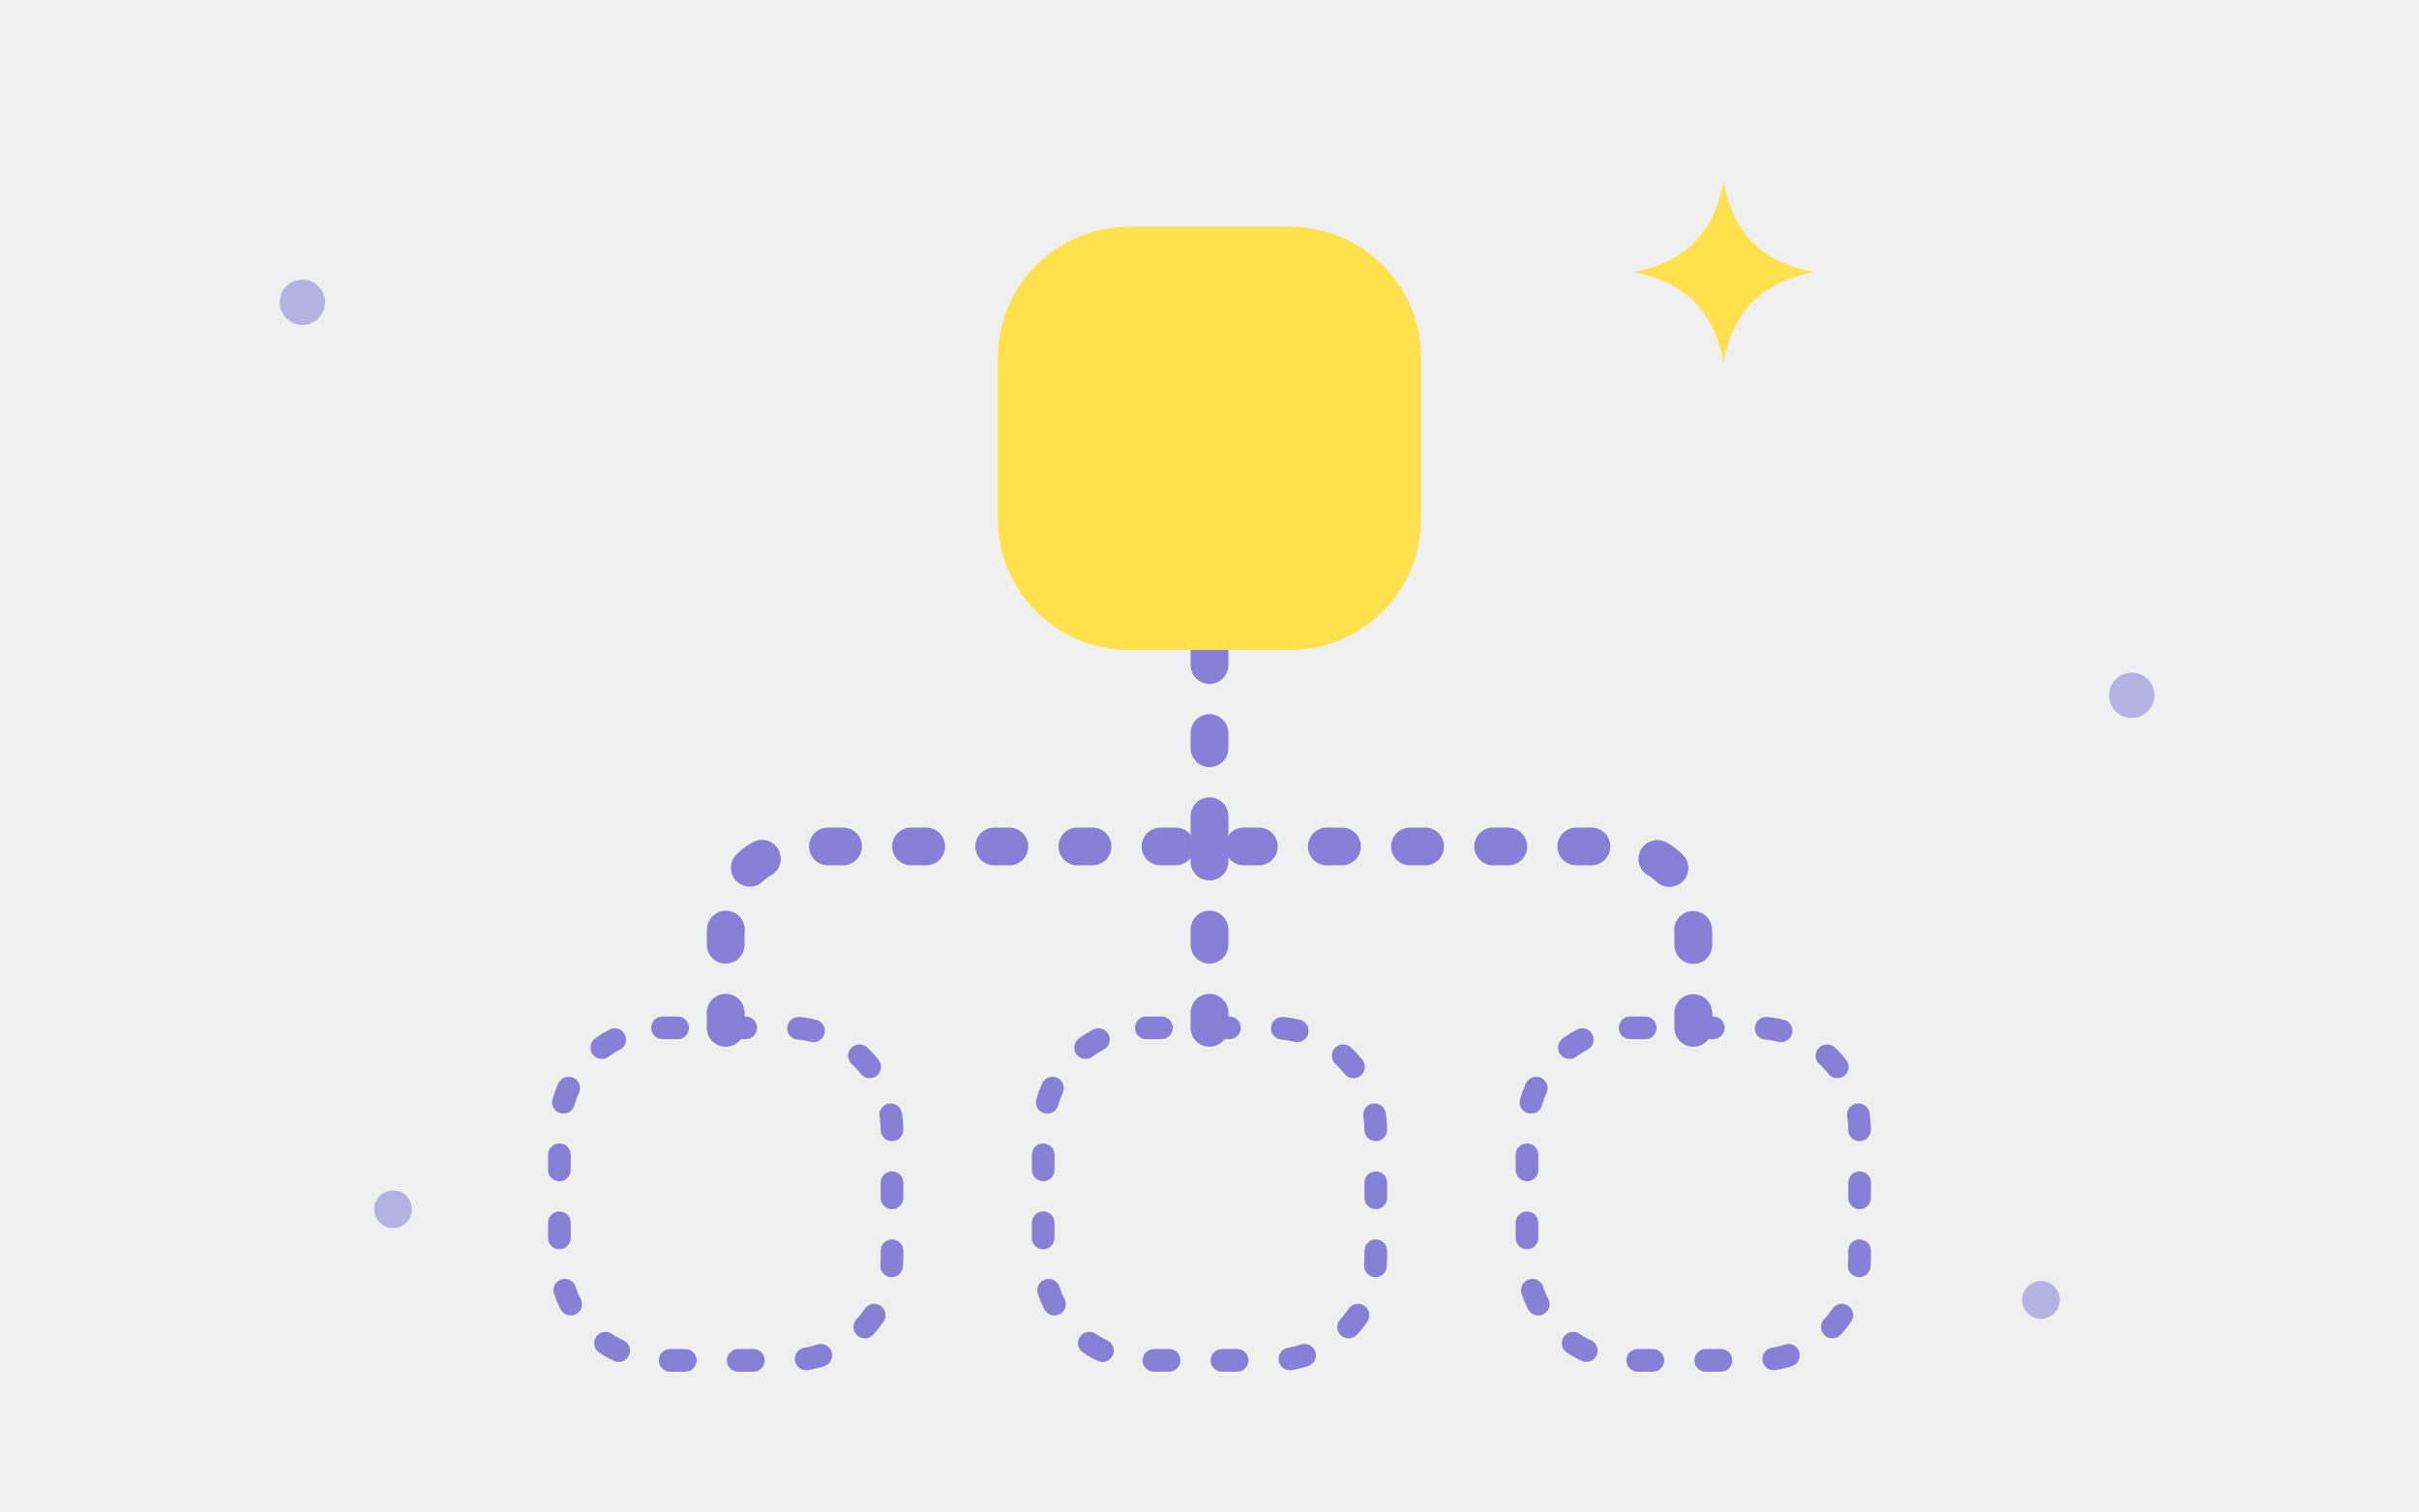
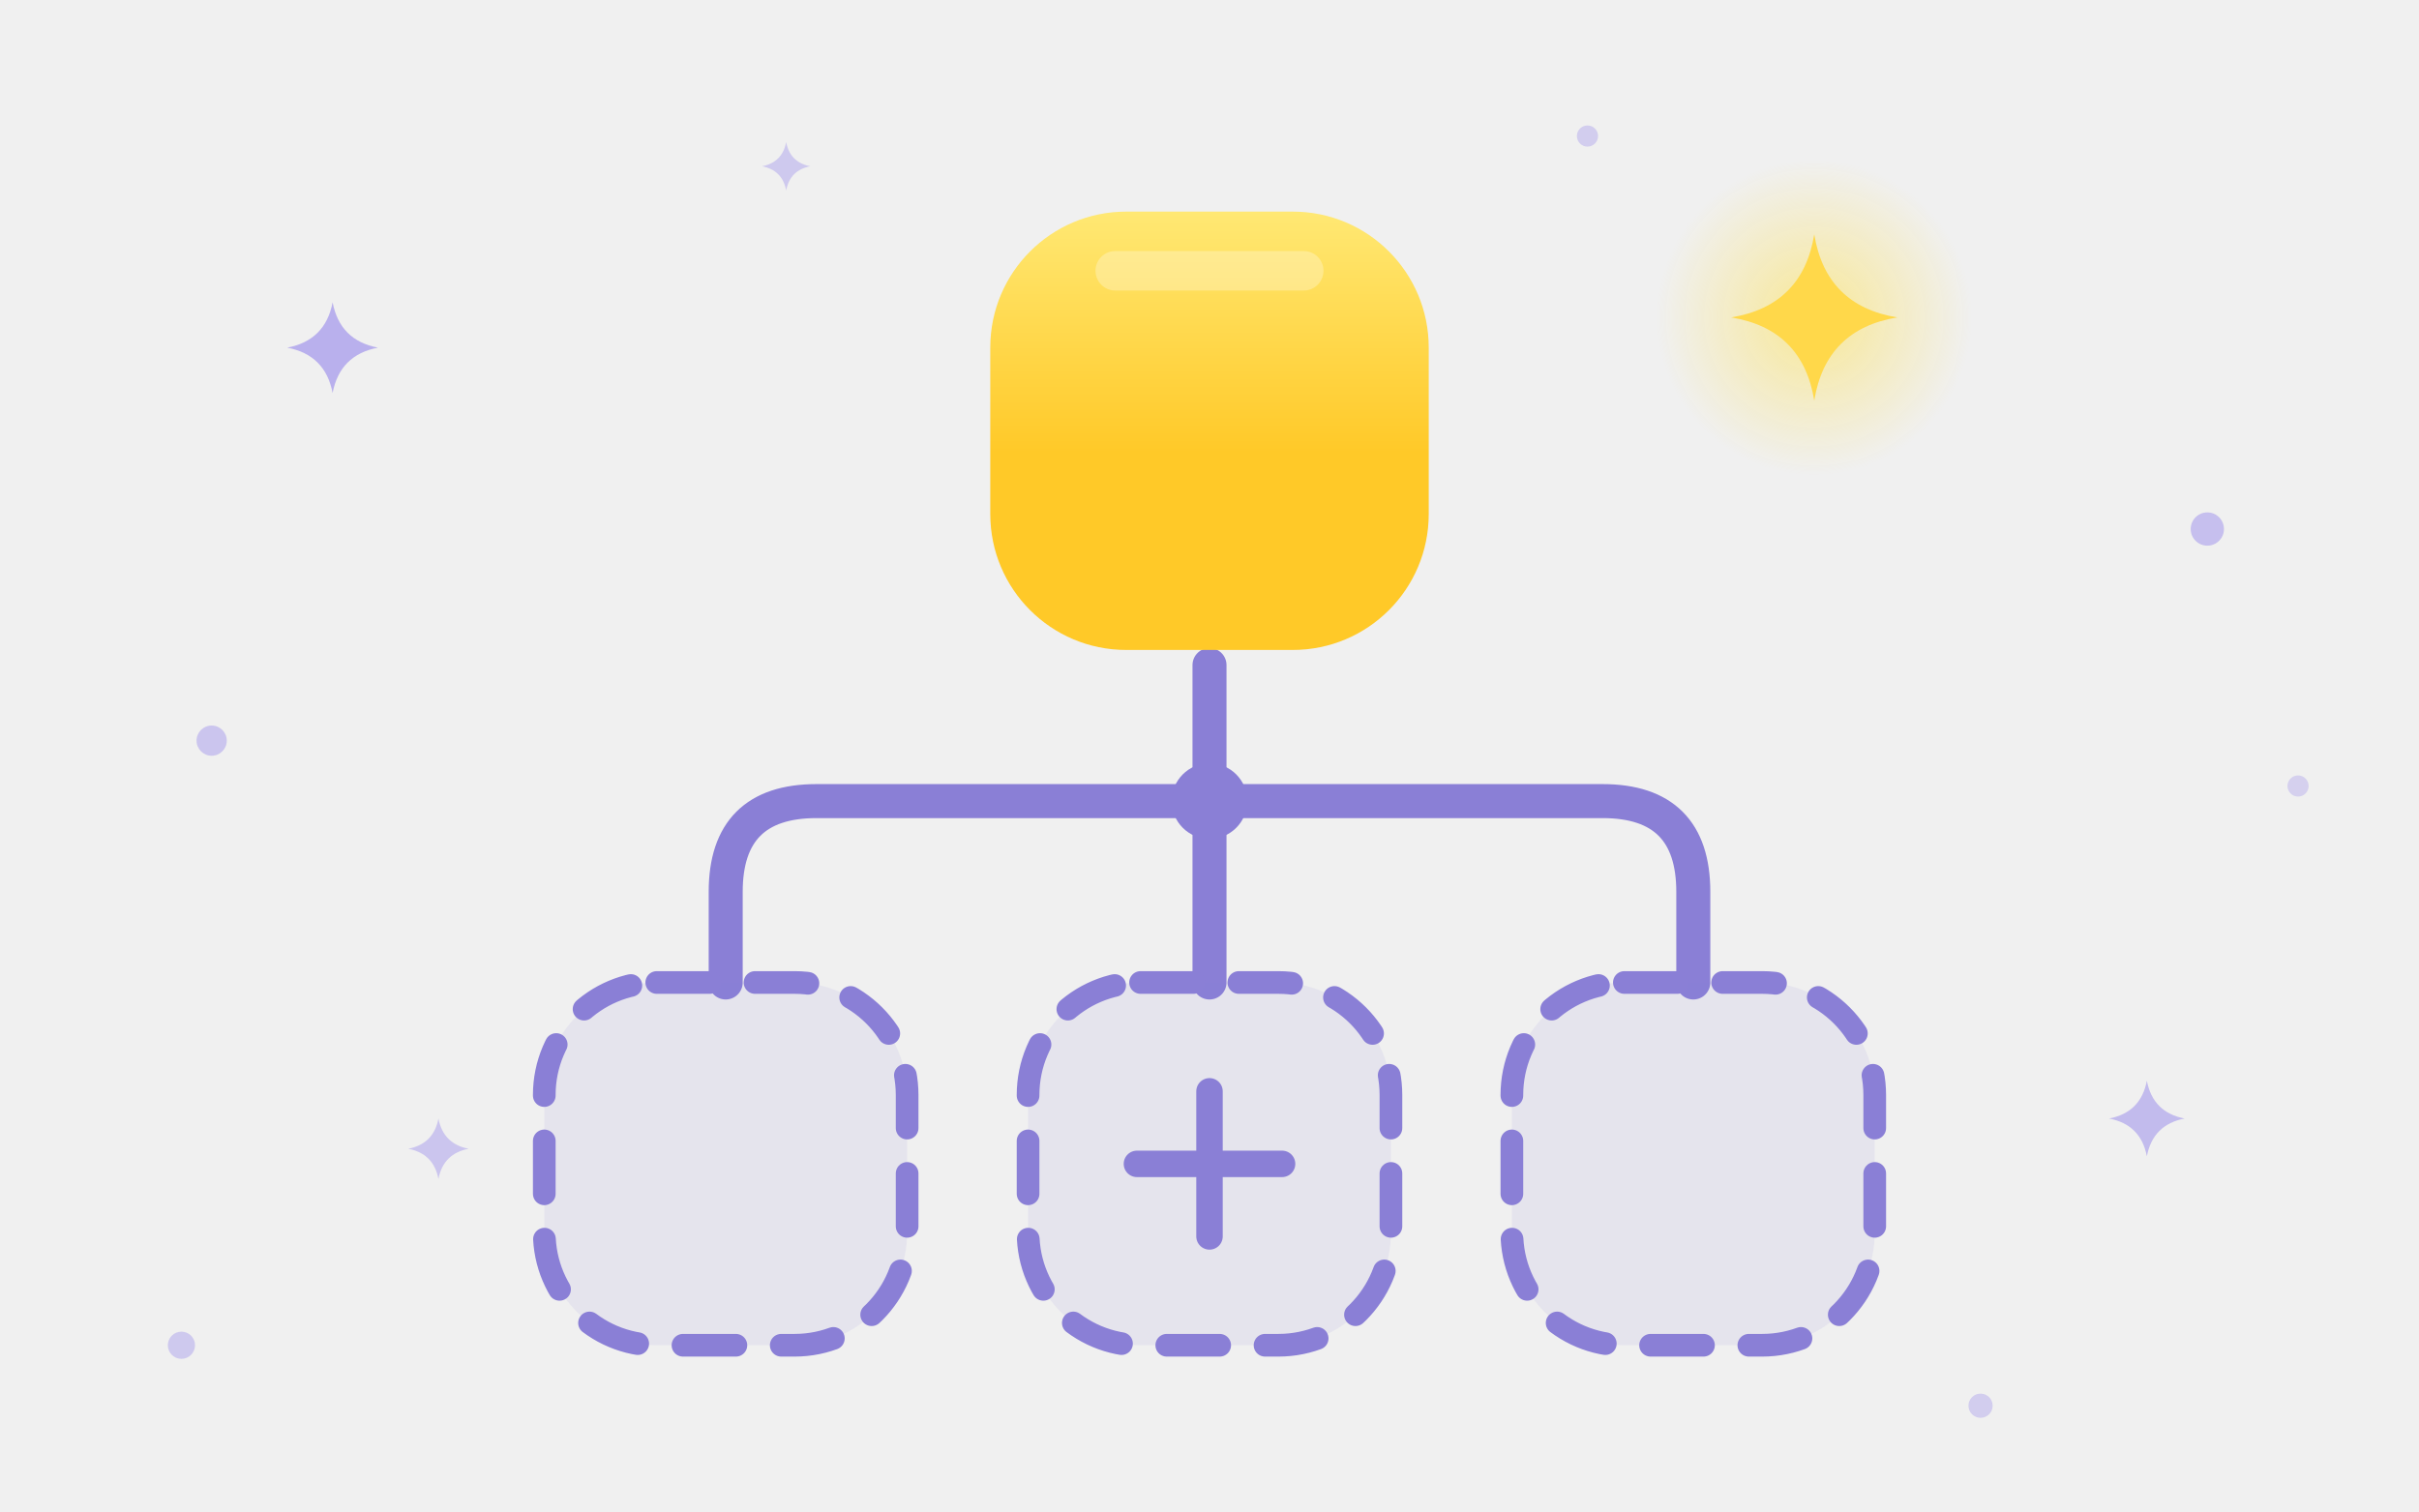
- <svg xmlns="http://www.w3.org/2000/svg" viewBox="0 0 320 200" role="img" aria-label="An empty project tree waiting for its first root">
-   <circle cx="40" cy="40" r="3" fill="#8A7FD6" fill-opacity="0.55" />
-   <circle cx="282" cy="92" r="3" fill="#8A7FD6" fill-opacity="0.55" />
-   <circle cx="52" cy="160" r="2.5" fill="#8A7FD6" fill-opacity="0.55" />
-   <circle cx="270" cy="172" r="2.5" fill="#8A7FD6" fill-opacity="0.55" />
-   <path d="M160 86V112" fill="none" stroke="#8A7FD6" stroke-opacity="1" stroke-width="5" stroke-linecap="round" stroke-linejoin="round" stroke-dasharray="2 9" />
-   <path d="M96 136V124Q96 112 108 112H212Q224 112 224 124V136M160 112V136" fill="none" stroke="#8A7FD6" stroke-opacity="1" stroke-width="5" stroke-linecap="round" stroke-linejoin="round" stroke-dasharray="2 9" />
-   <rect x="132" y="30" width="56" height="56" rx="17.36" fill="#FFE14D" />
-   <rect x="74" y="136" width="44" height="44" rx="13.64" fill="none" stroke="#8A7FD6" stroke-width="3" stroke-dasharray="2 7" stroke-linecap="round" />
-   <rect x="138" y="136" width="44" height="44" rx="13.64" fill="none" stroke="#8A7FD6" stroke-width="3" stroke-dasharray="2 7" stroke-linecap="round" />
-   <rect x="202" y="136" width="44" height="44" rx="13.64" fill="none" stroke="#8A7FD6" stroke-width="3" stroke-dasharray="2 7" stroke-linecap="round" />
-   <path d="M228 24Q229.8 34.2 240 36Q229.8 37.8 228 48Q226.2 37.8 216 36Q226.2 34.2 228 24Z" fill="#FFE14D" />
+ <svg xmlns="http://www.w3.org/2000/svg" viewBox="0 0 320 200" role="img" aria-label="An empty project tree waiting for its first branches">
+   <defs>
+     <linearGradient id="yellow" x1="0" y1="0" x2="0" y2="1">
+       <stop offset="0" stop-color="#FFE873" />
+       <stop offset="0.55" stop-color="#FFC928" />
+     </linearGradient>
+     <radialGradient id="glow">
+       <stop offset="0" stop-color="#FFE14D" stop-opacity="0.55" />
+       <stop offset="1" stop-color="#FFE14D" stop-opacity="0" />
+     </radialGradient>
+   </defs>
+   <g fill="#B3A9EC">
+     <path d="M44 40Q44.96 45.04 50 46Q44.96 46.96 44 52Q43.04 46.96 38 46Q43.04 45.04 44 40Z" opacity="0.9" />
+     <path d="M284 143Q284.8 147.2 289 148Q284.8 148.8 284 153Q283.2 148.8 279 148Q283.2 147.2 284 143Z" opacity="0.75" />
+     <path d="M58 148Q58.64 151.36 62 152Q58.64 152.64 58 156Q57.36 152.64 54 152Q57.36 151.36 58 148Z" opacity="0.6" />
+     <path d="M104 18.8Q104.51 21.49 107.2 22Q104.51 22.51 104 25.2Q103.49 22.51 100.8 22Q103.49 21.49 104 18.8Z" opacity="0.55" />
+     <circle cx="28" cy="98" r="2" opacity="0.6" />
+     <circle cx="292" cy="70" r="2.2" opacity="0.7" />
+     <circle cx="262" cy="186" r="1.6" opacity="0.5" />
+     <circle cx="24" cy="178" r="1.8" opacity="0.55" />
+     <circle cx="304" cy="104" r="1.4" opacity="0.45" />
+     <circle cx="210" cy="18" r="1.4" opacity="0.5" />
+   </g>
+   <circle cx="240" cy="42" r="20.9" fill="url(#glow)" />
+   <path d="M240 31Q241.54 40.46 251 42Q241.54 43.54 240 53Q238.46 43.54 229 42Q238.46 40.46 240 31Z" fill="#FFD84A" />
+   <path d="M160 88V106M96 130V118Q96 106 108 106H212Q224 106 224 118V130M160 106V130" fill="none" stroke="#8A7FD6" stroke-width="4.5" stroke-linecap="round" stroke-linejoin="round" />
+   <circle cx="160" cy="106" r="5" fill="#8A7FD6" />
+   <rect x="131" y="28" width="58" height="58" rx="17.98" fill="url(#yellow)" />
+   <rect x="144.92" y="33.22" width="30.16" height="5.22" rx="2.61" fill="#FFFFFF" opacity="0.28" />
+   <rect x="72" y="130" width="48" height="48" rx="14.88" fill="#8A7FD6" fill-opacity="0.1" stroke="#8A7FD6" stroke-width="3" stroke-dasharray="7 6" stroke-linecap="round" />
+   <rect x="136" y="130" width="48" height="48" rx="14.88" fill="#8A7FD6" fill-opacity="0.1" stroke="#8A7FD6" stroke-width="3" stroke-dasharray="7 6" stroke-linecap="round" />
+   <path d="M160 144.4V163.6M150.4 154H169.6" stroke="#8A7FD6" stroke-width="3.5" stroke-linecap="round" />
+   <rect x="200" y="130" width="48" height="48" rx="14.88" fill="#8A7FD6" fill-opacity="0.1" stroke="#8A7FD6" stroke-width="3" stroke-dasharray="7 6" stroke-linecap="round" />
</svg>
